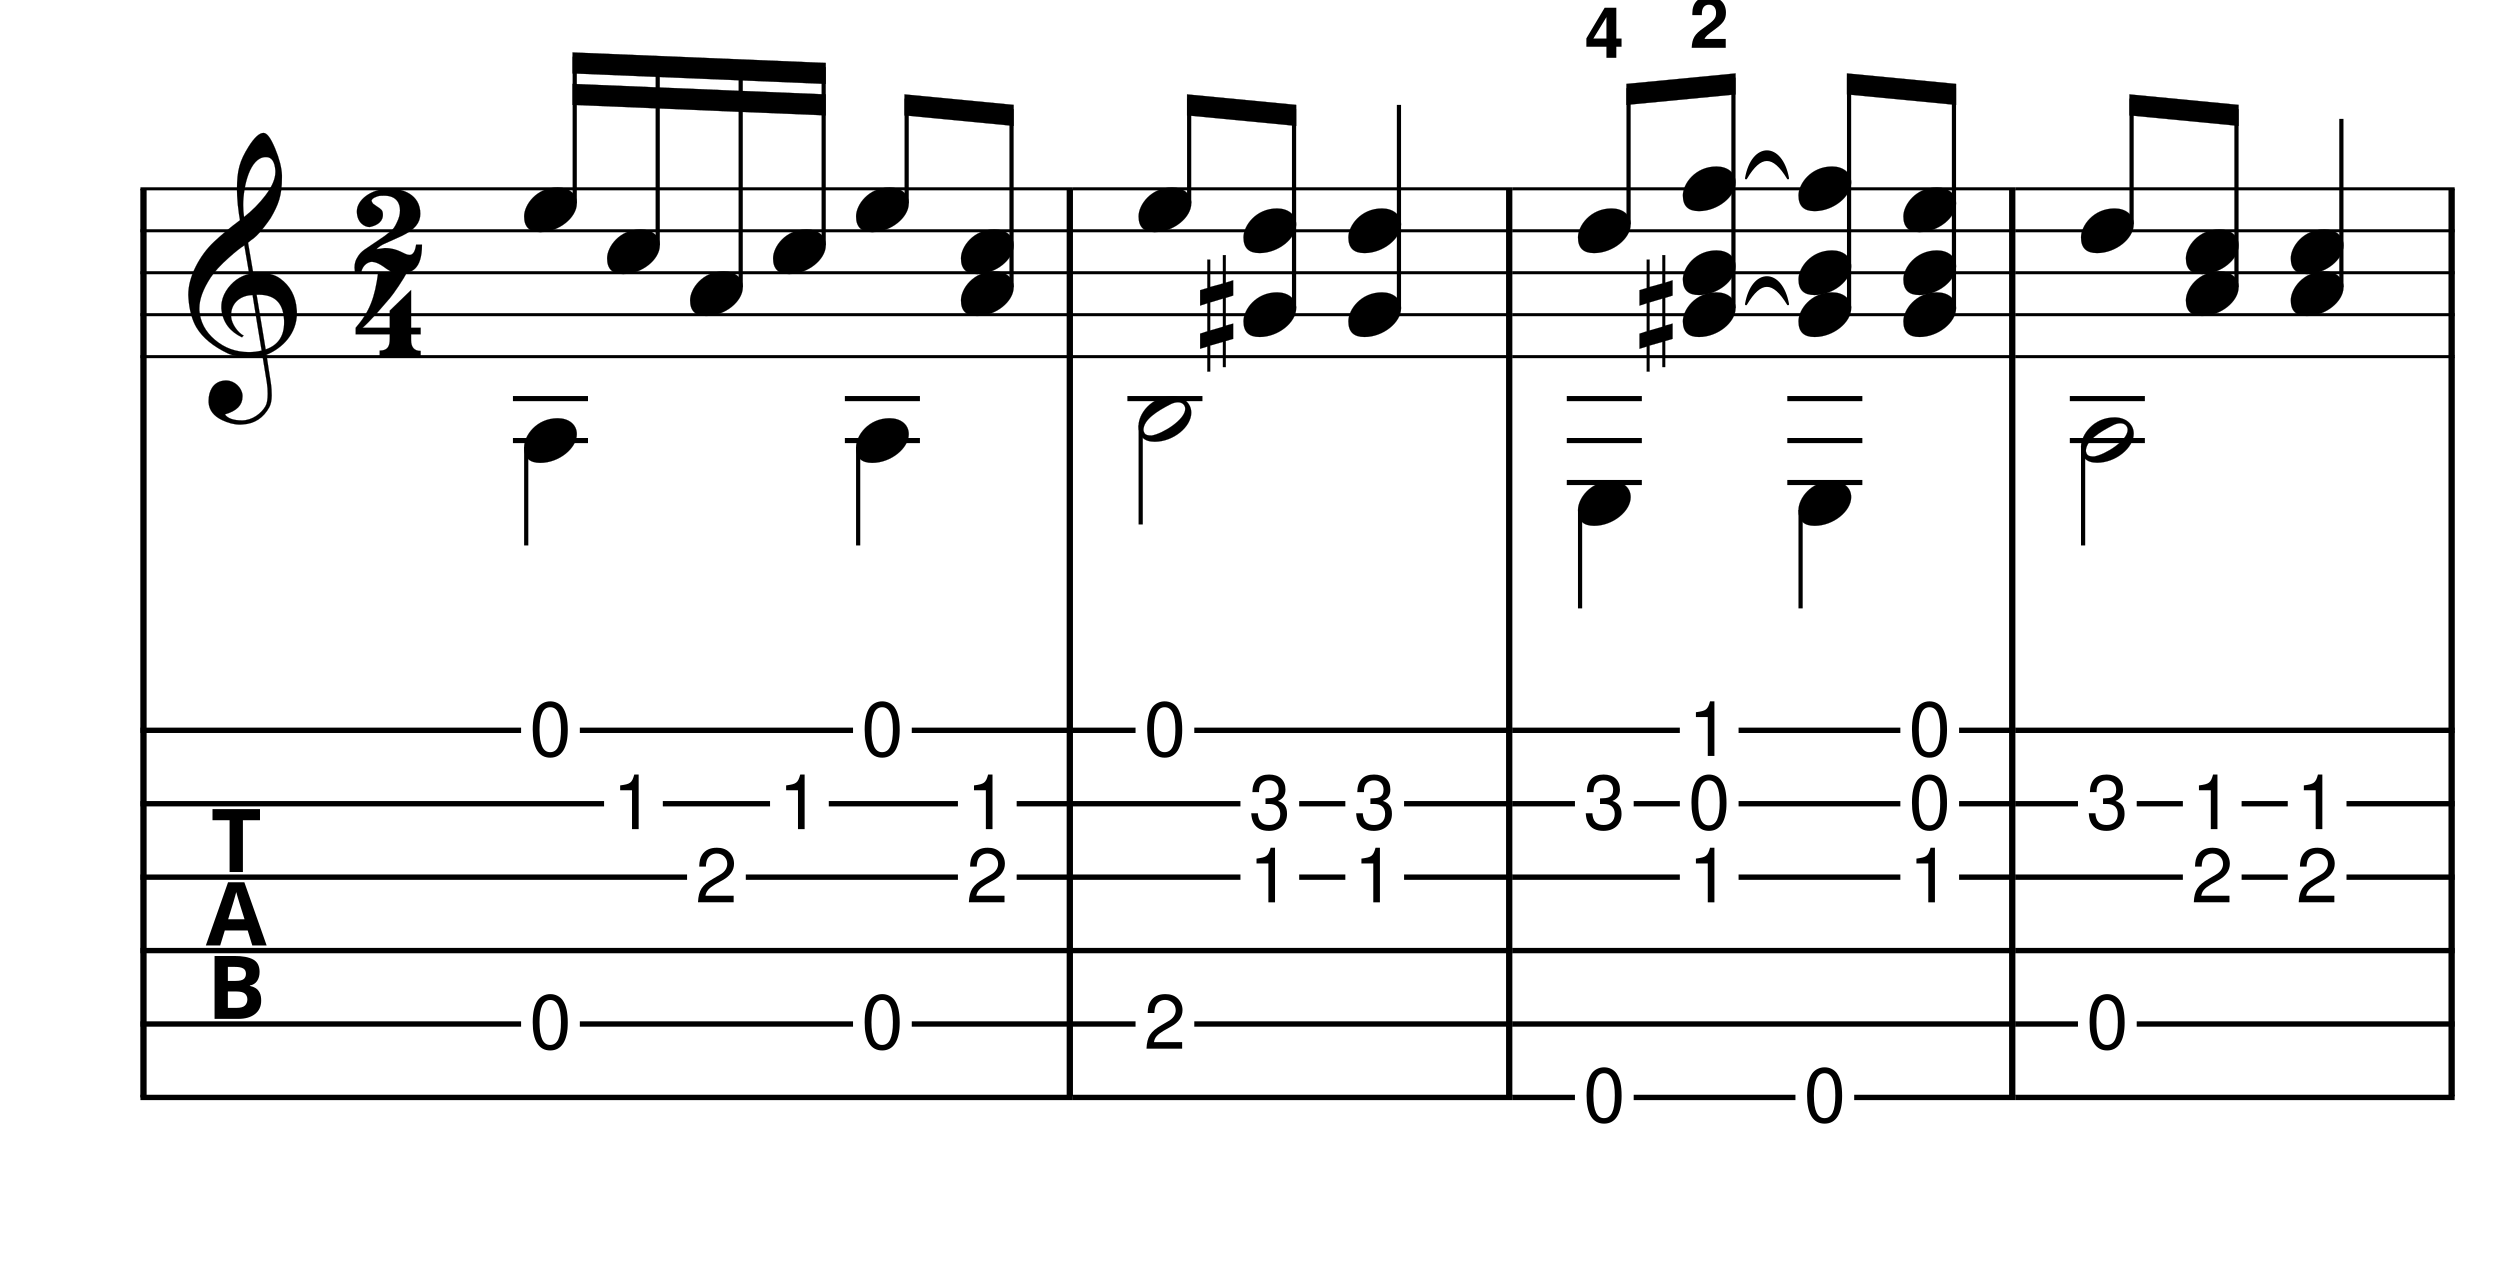
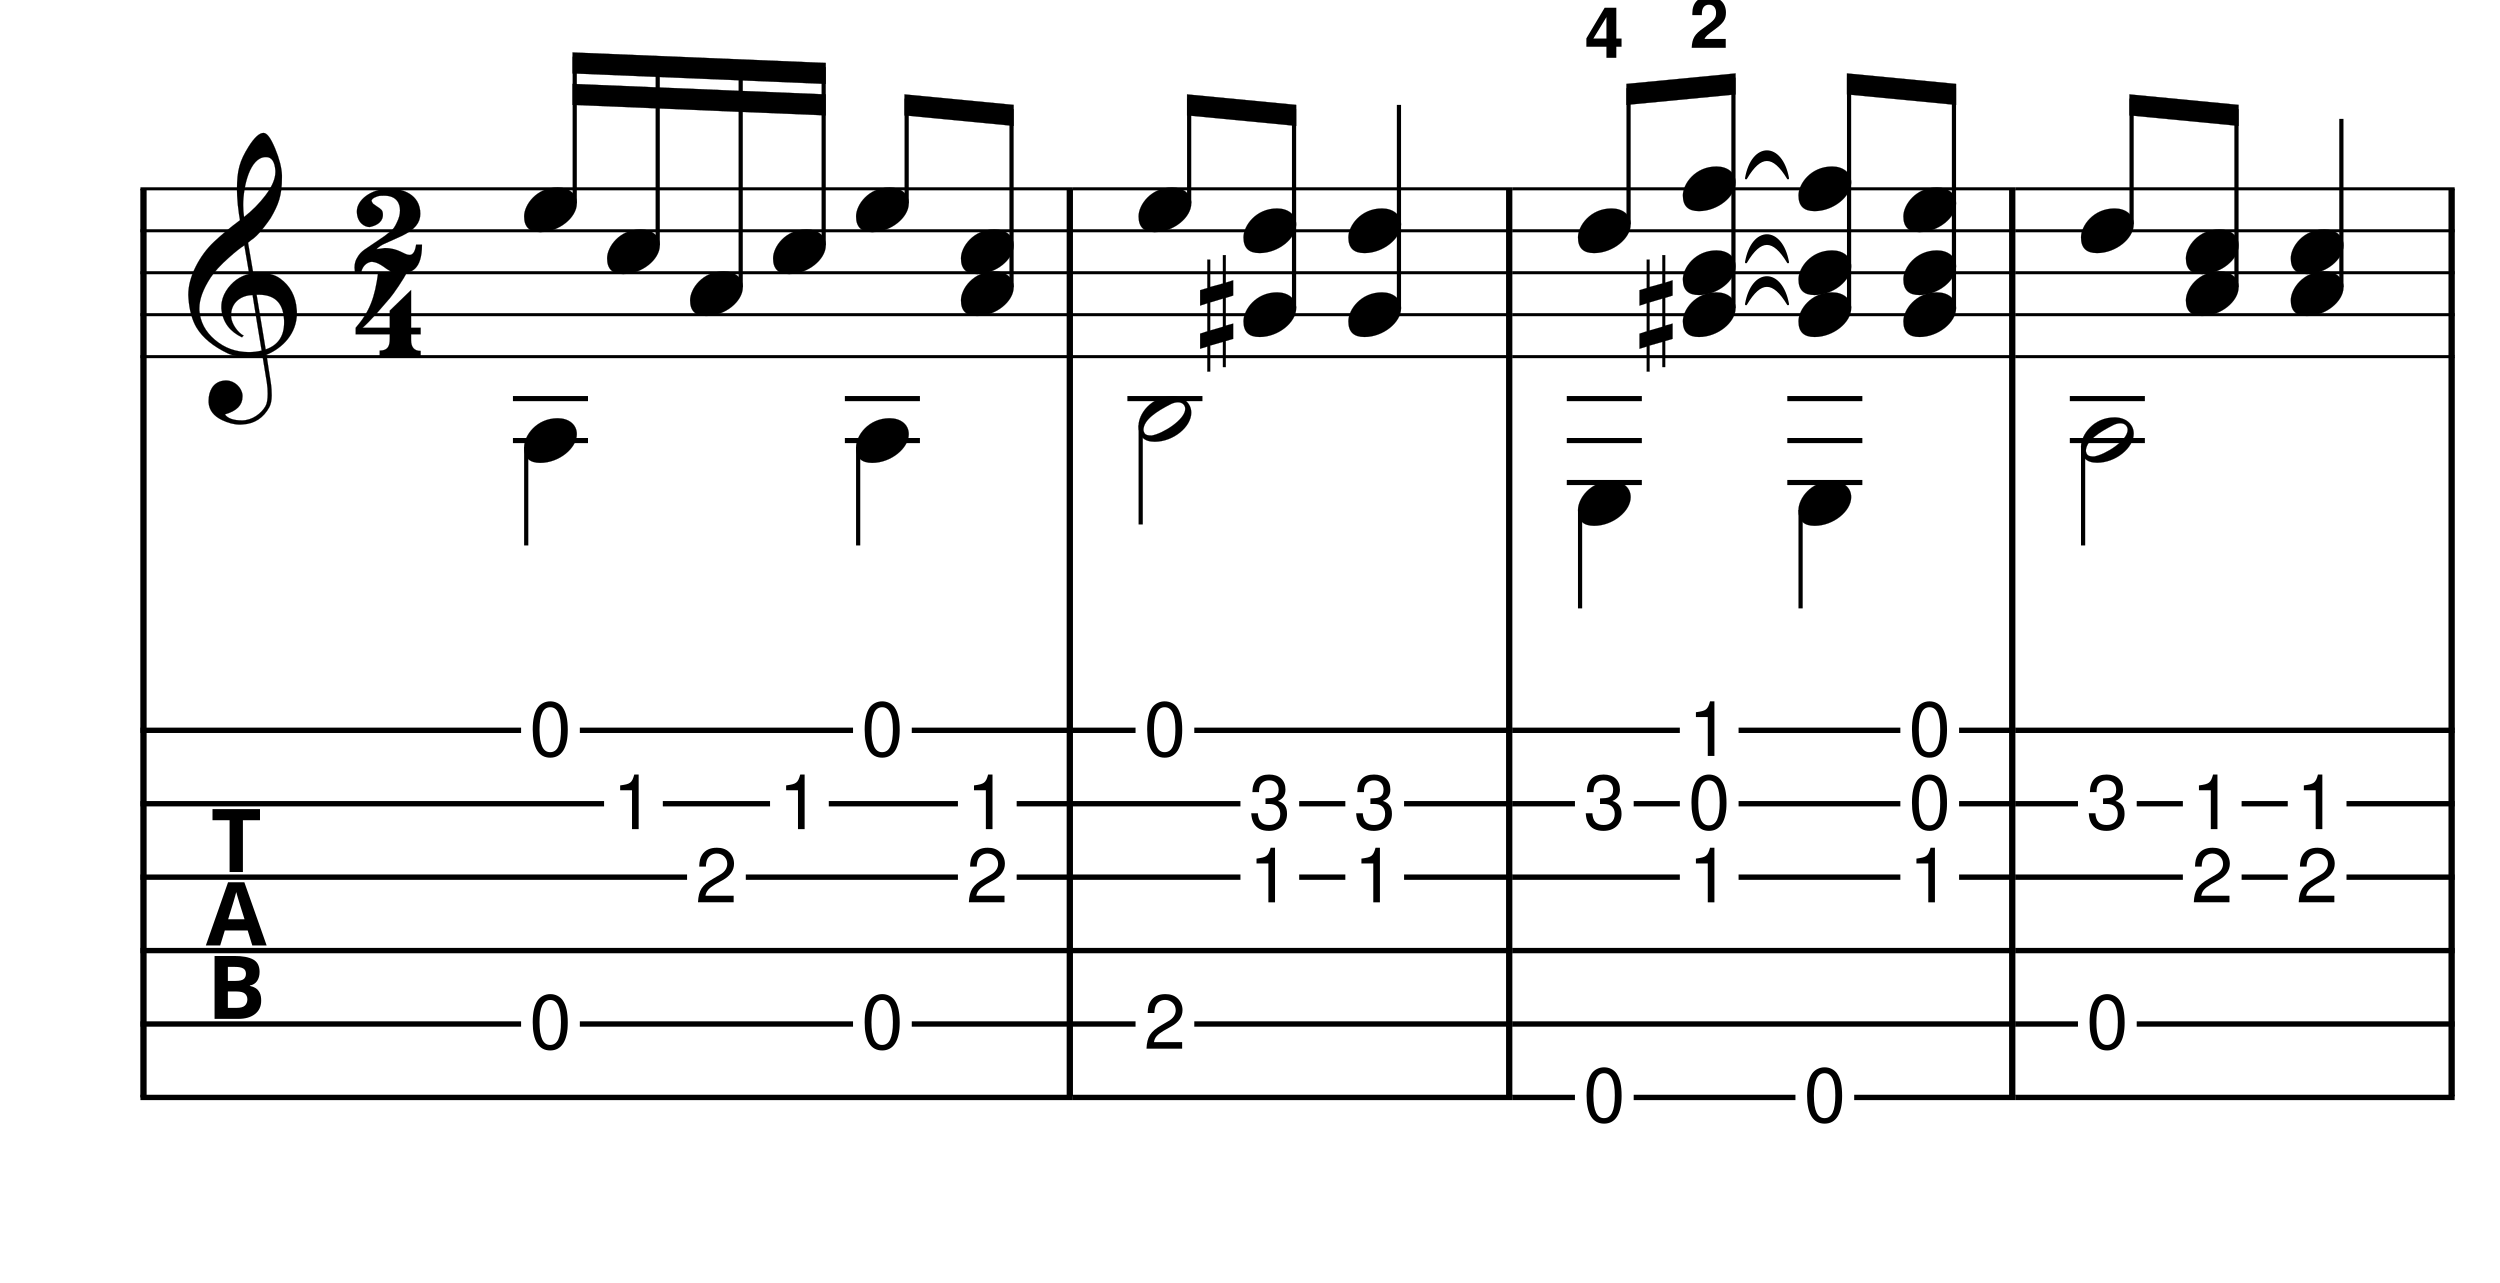
- <svg xmlns="http://www.w3.org/2000/svg" xmlns:xlink="http://www.w3.org/1999/xlink" viewBox="0 0 429 220" version="1.1" overflow="visible" id="t7g9jnj">
+ <svg xmlns="http://www.w3.org/2000/svg" xmlns:xlink="http://www.w3.org/1999/xlink" viewBox="0 0 429 220" version="1.1" overflow="visible" id="m6w3yir">
  <defs>
-     <g id="E050-t7g9jnj">
+     <g id="E050-m6w3yir">
      <path transform="scale(1,-1)" d="M441 -245c-23 -4 -48 -6 -76 -6c-59 0 -102 7 -130 20c-88 42 -150 93 -187 154c-26 44 -43 103 -48 176c0 6 -1 13 -1 19c0 54 15 111 45 170c29 57 65 106 110 148s96 85 153 127c-3 16 -8 46 -13 92c-4 43 -5 73 -5 89c0 117 16 172 69 257c34 54 64 82 89 82 c21 0 43 -30 69 -92s39 -115 41 -159v-15c0 -109 -21 -162 -67 -241c-13 -20 -63 -90 -98 -118c-13 -9 -25 -19 -37 -29l31 -181c8 1 18 2 28 2c58 0 102 -12 133 -35c59 -43 92 -104 98 -184c1 -7 1 -15 1 -22c0 -123 -87 -209 -181 -248c8 -57 17 -110 25 -162 c5 -31 6 -58 6 -80c0 -30 -5 -53 -14 -70c-35 -64 -88 -99 -158 -103c-5 0 -11 -1 -16 -1c-37 0 -72 10 -108 27c-50 24 -77 59 -80 105v11c0 29 7 55 20 76c18 28 45 42 79 44h6c49 0 93 -42 97 -87v-9c0 -51 -34 -86 -105 -106c17 -24 51 -36 102 -36c62 0 116 43 140 85 c9 16 13 41 13 74c0 20 -1 42 -5 67c-8 53 -18 106 -26 159zM461 939c-95 0 -135 -175 -135 -286c0 -24 2 -48 5 -71c50 39 92 82 127 128c40 53 60 100 60 140v8c-4 53 -22 81 -55 81h-2zM406 119l54 -326c73 25 110 78 110 161c0 7 0 15 -1 23c-7 95 -57 142 -151 142h-12 zM382 117c-72 -2 -128 -47 -128 -120v-7c2 -46 43 -99 75 -115c-3 -2 -7 -5 -10 -10c-70 33 -116 88 -123 172v11c0 68 44 126 88 159c23 17 49 29 78 36l-29 170c-21 -13 -52 -37 -92 -73c-50 -44 -86 -84 -109 -119c-45 -69 -67 -130 -67 -182v-13c5 -68 35 -127 93 -176 s125 -73 203 -73c25 0 50 3 75 9c-19 111 -36 221 -54 331z" />
    </g>
-     <g id="E082-t7g9jnj">
+     <g id="E082-m6w3yir">
      <path transform="scale(1,-1)" d="M124 -185c-18 0 -55 -14 -65 -65h-36l-3 30c0 25 6 45 18 63c11 19 22 30 39 43l121 82l37 29c15 11 27 29 38 54c12 24 18 47 18 70c0 40 -19 88 -94 88c-25 0 -32 0 -50 -8c-14 -5 -23 -12 -26 -22c3 -9 7 -15 10 -18l24 -17c12 -7 17 -11 27 -21c5 -7 7 -16 7 -27 c0 -12 0 -57 -79 -74c-30 0 -76 26 -76 94c0 66 81 135 197 135c72 0 181 -32 181 -150c0 -53 -32 -95 -113 -133l-91 -41c-26 -11 -45 -23 -57 -37l49 7c84 0 115 -41 148 -41c20 0 33 20 39 61h35c0 -152 -68 -168 -114 -168c-17 0 -65 0 -79 7h10l-28 17 c-49 37 -69 40 -87 42z" />
    </g>
-     <g id="E084-t7g9jnj">
+     <g id="E084-m6w3yir">
      <path transform="scale(1,-1)" d="M20 -78c84 97 114 180 134 329h170c-13 -32 -82 -132 -99 -151l-84 -97c-33 -36 -59 -63 -80 -81h162v102l127 123v-225h57v-39h-57v-34c0 -43 19 -65 57 -65v-34h-244v36c48 0 60 26 60 70v27h-203v39z" />
    </g>
-     <g id="E0A4-t7g9jnj">
+     <g id="E0A4-m6w3yir">
      <path transform="scale(1,-1)" d="M0 -39c0 68 73 172 200 172c66 0 114 -37 114 -95c0 -84 -106 -171 -218 -171c-64 0 -96 30 -96 94z" />
    </g>
-     <g id="E06D-t7g9jnj">
+     <g id="E06D-m6w3yir">
      <path transform="scale(1,-1)" d="M18 697v53h369v-53h-154v-418h-60v418h-155zM111 -94l-50 -141h-64l168 470h78l165 -470h-67l-49 141h-181zM276 -43l-73 214l-77 -214h150zM27 -750v471h191c89 0 139 -51 139 -120c0 -47 -22 -82 -65 -102c60 -23 86 -58 86 -114c0 -78 -54 -135 -139 -135h-212z M203 -332h-116v-150h116c67 0 94 27 94 75s-27 75 -94 75zM234 -535h-147v-162h147c56 0 84 36 84 81c0 46 -28 81 -84 81z" />
    </g>
-     <g id="E242-t7g9jnj">
+     <g id="E242-m6w3yir">
      <path transform="scale(1,-1)" d="M206 -748c32 48 49 100 49 149c0 89 -55 168 -168 203c-18 5 -47 9 -87 16v190v190h22c8 0 33 -61 71 -95c4 -3 -2 3 61 -56c62 -58 122 -137 122 -241c0 -32 -7 -65 -17 -96c11 -29 17 -60 17 -94c0 -71 -32 -148 -67 -190c-6 -5 -10 -7 -13 -7s-5 2 -5 5l4 10 c1 3 6 8 11 16zM248 -463c4 18 7 38 7 57c0 105 -80 173 -168 200c-11 3 -27 6 -47 9c9 -17 23 -61 53 -88c4 -3 -2 3 61 -56c36 -33 71 -74 94 -122z" />
    </g>
-     <g id="E240-t7g9jnj">
+     <g id="E240-m6w3yir">
      <path transform="scale(1,-1)" d="M179 -646c15 29 29 55 46 102c18 49 30 108 30 138c0 105 -80 173 -168 200c-18 5 -47 9 -87 16v190h22c8 0 33 -61 71 -95c4 -3 -2 3 61 -56c62 -58 122 -137 122 -241c0 -38 -13 -106 -35 -163c-20 -51 -43 -99 -66 -132c-6 -5 -10 -7 -13 -7s-5 2 -5 5l4 10 c1 3 14 25 18 33z" />
    </g>
-     <g id="E262-t7g9jnj">
+     <g id="E262-m6w3yir">
      <path transform="scale(1,-1)" d="M136 186v169h17v-164l44 14v-91l-44 -14v-165l44 12v-91l-44 -13v-155h-17v150l-76 -22v-155h-17v149l-43 -13v90l43 14v167l-43 -14v92l43 13v169h17v-163zM60 73v-167l76 22v168z" />
    </g>
-     <g id="E0A3-t7g9jnj">
+     <g id="E0A3-m6w3yir">
      <path transform="scale(1,-1)" d="M278 64c0 22 -17 39 -43 39c-12 0 -26 -3 -41 -10c-85 -43 -165 -94 -165 -156c5 -25 15 -32 49 -32c67 11 200 95 200 159zM0 -36c0 68 73 174 200 174c66 0 114 -39 114 -97c0 -84 -106 -173 -218 -173c-64 0 -96 32 -96 96z" />
    </g>
  </defs>
-   <style type="text/css">#t7g9jnj g.ending, #t7g9jnj g.fing, #t7g9jnj g.reh, #t7g9jnj g.tempo {font-weight:bold;}#t7g9jnj g.dir, #t7g9jnj g.dynam, #t7g9jnj g.mNum {font-style:italic;}#t7g9jnj g.label {font-weight:normal;}#t7g9jnj ellipse, #t7g9jnj path, #t7g9jnj polygon, #t7g9jnj polyline, #t7g9jnj rect {stroke:currentColor}#t7g9jnj g.cursor {fill:dodgerblue; color:dodgerblue;}#t7g9jnj g.cursor.chord {fill:limegreen; color:limegreen;}</style>
+   <style type="text/css">#m6w3yir g.ending, #m6w3yir g.fing, #m6w3yir g.reh, #m6w3yir g.tempo {font-weight:bold;}#m6w3yir g.dir, #m6w3yir g.dynam, #m6w3yir g.mNum {font-style:italic;}#m6w3yir g.label {font-weight:normal;}#m6w3yir ellipse, #m6w3yir path, #m6w3yir polygon, #m6w3yir polyline, #m6w3yir rect {stroke:currentColor}#m6w3yir g.cursor {fill:dodgerblue; color:dodgerblue;}#m6w3yir g.cursor.chord {fill:limegreen; color:limegreen;}</style>
  <svg class="definition-scale" color="black" font-family="Helvetica, Arial, DejaVu Sans, sans-serif" viewBox="0 0 10720 5500">
    <g class="page-margin" transform="translate(600, 0)">
      <g data-class="score" class="score pageMilestone">
            </g>
      <g data-class="system" class="system">
        <path d="M13 810 L13 4708" stroke-width="27" />
        <g data-class="measure" class="measure">
          <g data-class="staff" class="staff">
            <path d="M0 810 L4000 810" stroke-width="13" />
            <path d="M0 990 L4000 990" stroke-width="13" />
            <path d="M0 1170 L4000 1170" stroke-width="13" />
            <path d="M0 1350 L4000 1350" stroke-width="13" />
            <path d="M0 1530 L4000 1530" stroke-width="13" />
            <g data-class="clef" class="clef">
-               <use xlink:href="#E050-t7g9jnj" transform="translate(206, 1350) scale(0.72, 0.72)" />
+               <use xlink:href="#E050-m6w3yir" transform="translate(206, 1350) scale(0.72, 0.72)" />
            </g>
            <g data-class="keySig" class="keySig" />
            <g data-class="meterSig" class="meterSig">
-               <use xlink:href="#E082-t7g9jnj" transform="translate(904, 990) scale(0.72, 0.72)" />
-               <use xlink:href="#E084-t7g9jnj" transform="translate(909, 1350) scale(0.72, 0.72)" />
+               <use xlink:href="#E082-m6w3yir" transform="translate(904, 990) scale(0.72, 0.72)" />
+               <use xlink:href="#E084-m6w3yir" transform="translate(909, 1350) scale(0.72, 0.72)" />
            </g>
            <g data-class="ledgerLines" class="ledgerLines below">
              <g data-class="lineDash" class="lineDash" data-related="#tab-note-7">
                <path d="M1598 1710 L1920 1710" stroke-width="22" />
              </g>
              <g data-class="lineDash" class="lineDash" data-related="#tab-note-8">
                <path d="M3022 1710 L3344 1710" stroke-width="22" />
              </g>
              <g data-class="lineDash" class="lineDash" data-related="#tab-note-7">
                <path d="M1598 1890 L1920 1890" stroke-width="22" />
              </g>
              <g data-class="lineDash" class="lineDash" data-related="#tab-note-8">
                <path d="M3022 1890 L3344 1890" stroke-width="22" />
              </g>
            </g>
            <g data-class="layer" class="layer">
              <g data-class="beam" class="beam">
                <polygon points="1854,225 2940,270 2940,360 1854,315" />
                <polygon points="1854,360 2219,375 2219,465 1854,450" />
                <polygon points="2219,375 2575,390 2575,480 2219,465" />
                <polygon points="2575,390 2940,405 2940,495 2575,480" />
                <g data-class="note" class="note">
                  <g data-class="notehead" class="notehead">
-                     <use xlink:href="#E0A4-t7g9jnj" transform="translate(1646, 900) scale(0.72, 0.72)" />
+                     <use xlink:href="#E0A4-m6w3yir" transform="translate(1646, 900) scale(0.72, 0.72)" />
                  </g>
                  <g data-class="stem" class="stem">
                    <path d="M1863 872 L1863 243" stroke-width="18" />
                  </g>
                </g>
                <g data-class="note" class="note">
                  <g data-class="notehead" class="notehead">
-                     <use xlink:href="#E0A4-t7g9jnj" transform="translate(2002, 1080) scale(0.72, 0.72)" />
+                     <use xlink:href="#E0A4-m6w3yir" transform="translate(2002, 1080) scale(0.72, 0.72)" />
                  </g>
                  <g data-class="stem" class="stem">
                    <path d="M2219 1052 L2219 258" stroke-width="18" />
                  </g>
                </g>
                <g data-class="note" class="note">
                  <g data-class="notehead" class="notehead">
-                     <use xlink:href="#E0A4-t7g9jnj" transform="translate(2358, 1260) scale(0.72, 0.72)" />
+                     <use xlink:href="#E0A4-m6w3yir" transform="translate(2358, 1260) scale(0.72, 0.72)" />
                  </g>
                  <g data-class="stem" class="stem">
                    <path d="M2575 1232 L2575 273" stroke-width="18" />
                  </g>
                </g>
                <g data-class="note" class="note">
                  <g data-class="notehead" class="notehead">
-                     <use xlink:href="#E0A4-t7g9jnj" transform="translate(2714, 1080) scale(0.72, 0.72)" />
+                     <use xlink:href="#E0A4-m6w3yir" transform="translate(2714, 1080) scale(0.72, 0.72)" />
                  </g>
                  <g data-class="stem" class="stem">
                    <path d="M2931 1052 L2931 288" stroke-width="18" />
                  </g>
                </g>
              </g>
              <g data-class="beam" class="beam">
                <polygon points="3278,405 3746,450 3746,540 3278,495" />
                <g data-class="note" class="note">
                  <g data-class="notehead" class="notehead">
-                     <use xlink:href="#E0A4-t7g9jnj" transform="translate(3070, 900) scale(0.72, 0.72)" />
+                     <use xlink:href="#E0A4-m6w3yir" transform="translate(3070, 900) scale(0.72, 0.72)" />
                  </g>
                  <g data-class="stem" class="stem">
                    <path d="M3287 872 L3287 423" stroke-width="18" />
                  </g>
                </g>
                <g data-class="chord" class="chord">
                  <g data-class="stem" class="stem">
                    <path d="M3737 1232 L3737 468" stroke-width="18" />
                  </g>
                  <g data-class="note" class="note">
                    <g data-class="notehead" class="notehead">
-                       <use xlink:href="#E0A4-t7g9jnj" transform="translate(3520, 1260) scale(0.72, 0.72)" />
-                     </g>
-                   </g>
-                   <g data-class="note" class="note">
-                     <g data-class="notehead" class="notehead">
-                       <use xlink:href="#E0A4-t7g9jnj" transform="translate(3520, 1080) scale(0.72, 0.72)" />
+                       <use xlink:href="#E0A4-m6w3yir" transform="translate(3520, 1260) scale(0.72, 0.72)" />
+                     </g>
+                   </g>
+                   <g data-class="note" class="note">
+                     <g data-class="notehead" class="notehead">
+                       <use xlink:href="#E0A4-m6w3yir" transform="translate(3520, 1080) scale(0.72, 0.72)" />
                    </g>
                  </g>
                </g>
              </g>
            </g>
            <g data-class="layer" class="layer">
              <g data-class="note" class="note">
                <g data-class="notehead" class="notehead">
-                   <use xlink:href="#E0A4-t7g9jnj" transform="translate(1646, 1890) scale(0.72, 0.72)" />
+                   <use xlink:href="#E0A4-m6w3yir" transform="translate(1646, 1890) scale(0.72, 0.72)" />
                </g>
                <g data-class="stem" class="stem">
                  <path d="M1655 1918 L1655 2340" stroke-width="18" />
                </g>
              </g>
              <g data-class="note" class="note">
                <g data-class="notehead" class="notehead">
-                   <use xlink:href="#E0A4-t7g9jnj" transform="translate(3070, 1890) scale(0.72, 0.72)" />
+                   <use xlink:href="#E0A4-m6w3yir" transform="translate(3070, 1890) scale(0.72, 0.72)" />
                </g>
                <g data-class="stem" class="stem">
                  <path d="M3079 1918 L3079 2340" stroke-width="18" />
                </g>
              </g>
            </g>
          </g>
          <g data-class="staff" class="staff">
            <path d="M0 3133 L1633 3133" stroke-width="23" />
            <path d="M1885 3133 L3057 3133" stroke-width="23" />
            <path d="M3309 3133 L4000 3133" stroke-width="23" />
            <path d="M0 3448 L1989 3448" stroke-width="23" />
            <path d="M2241 3448 L2701 3448" stroke-width="23" />
            <path d="M2953 3448 L3507 3448" stroke-width="23" />
            <path d="M3759 3448 L4000 3448" stroke-width="23" />
            <path d="M0 3763 L2345 3763" stroke-width="23" />
            <path d="M2597 3763 L3507 3763" stroke-width="23" />
            <path d="M3759 3763 L4000 3763" stroke-width="23" />
            <path d="M0 4078 L4000 4078" stroke-width="23" />
            <path d="M0 4393 L1633 4393" stroke-width="23" />
            <path d="M1885 4393 L3057 4393" stroke-width="23" />
            <path d="M3309 4393 L4000 4393" stroke-width="23" />
            <path d="M0 4708 L4000 4708" stroke-width="23" />
            <g data-class="clef" class="clef">
              <text x="411" y="3741" text-anchor="middle" font-family="sans-serif" font-weight="bold" font-size="378px" fill="#000000" stroke="none">T</text>
              <text x="411" y="4056" text-anchor="middle" font-family="sans-serif" font-weight="bold" font-size="378px" fill="#000000" stroke="none">A</text>
              <text x="411" y="4371" text-anchor="middle" font-family="sans-serif" font-weight="bold" font-size="378px" fill="#000000" stroke="none">B</text>
            </g>
            <g data-class="layer" class="layer">
              <g data-class="tabGrp" class="tabGrp">
                <g data-class="tabDurSym" class="tabDurSym">
                  <g data-class="stem" class="stem">
                    <path d="M1759 2976 L1759 2348" stroke-width="31" />
                    <g data-class="flag" class="flag">
-                       <use xlink:href="#E242-t7g9jnj" transform="translate(1744, 2348) scale(0.72, 0.72)" />
+                       <use xlink:href="#E242-m6w3yir" transform="translate(1744, 2348) scale(0.72, 0.72)" />
                    </g>
                  </g>
                </g>
                <g data-class="note" class="note">
                  <text x="1759" y="3243" text-anchor="middle" font-size="0px">
                    <tspan font-size="324px">0</tspan>
                  </text>
                </g>
              </g>
              <g data-class="tabGrp" class="tabGrp">
                <g data-class="tabDurSym" class="tabDurSym">
                  <g data-class="stem" class="stem">
                    <path d="M2115 2976 L2115 2348" stroke-width="31" />
                    <g data-class="flag" class="flag">
-                       <use xlink:href="#E242-t7g9jnj" transform="translate(2100, 2348) scale(0.72, 0.72)" />
+                       <use xlink:href="#E242-m6w3yir" transform="translate(2100, 2348) scale(0.72, 0.72)" />
                    </g>
                  </g>
                </g>
                <g data-class="note" class="note">
                  <text x="2115" y="3557" text-anchor="middle" font-size="0px">
                    <tspan font-size="324px">1</tspan>
                  </text>
                </g>
              </g>
              <g data-class="tabGrp" class="tabGrp">
                <g data-class="tabDurSym" class="tabDurSym">
                  <g data-class="stem" class="stem">
                    <path d="M2471 2976 L2471 2348" stroke-width="31" />
                    <g data-class="flag" class="flag">
-                       <use xlink:href="#E242-t7g9jnj" transform="translate(2456, 2348) scale(0.72, 0.72)" />
+                       <use xlink:href="#E242-m6w3yir" transform="translate(2456, 2348) scale(0.72, 0.72)" />
                    </g>
                  </g>
                </g>
                <g data-class="note" class="note">
                  <text x="2471" y="3871" text-anchor="middle" font-size="0px">
                    <tspan font-size="324px">2</tspan>
                  </text>
                </g>
              </g>
              <g data-class="tabGrp" class="tabGrp">
                <g data-class="tabDurSym" class="tabDurSym">
                  <g data-class="stem" class="stem">
                    <path d="M2827 2976 L2827 2348" stroke-width="31" />
                    <g data-class="flag" class="flag">
-                       <use xlink:href="#E242-t7g9jnj" transform="translate(2812, 2348) scale(0.72, 0.72)" />
+                       <use xlink:href="#E242-m6w3yir" transform="translate(2812, 2348) scale(0.72, 0.72)" />
                    </g>
                  </g>
                </g>
                <g data-class="note" class="note">
                  <text x="2827" y="3557" text-anchor="middle" font-size="0px">
                    <tspan font-size="324px">1</tspan>
                  </text>
                </g>
              </g>
              <g data-class="tabGrp" class="tabGrp">
                <g data-class="tabDurSym" class="tabDurSym">
                  <g data-class="stem" class="stem">
                    <path d="M3183 2976 L3183 2348" stroke-width="31" />
                    <g data-class="flag" class="flag">
-                       <use xlink:href="#E240-t7g9jnj" transform="translate(3168, 2348) scale(0.72, 0.72)" />
+                       <use xlink:href="#E240-m6w3yir" transform="translate(3168, 2348) scale(0.72, 0.72)" />
                    </g>
                  </g>
                </g>
                <g data-class="note" class="note">
                  <text x="3183" y="3243" text-anchor="middle" font-size="0px">
                    <tspan font-size="324px">0</tspan>
                  </text>
                </g>
              </g>
              <g data-class="tabGrp" class="tabGrp">
                <g data-class="tabDurSym" class="tabDurSym">
                  <g data-class="stem" class="stem">
                    <path d="M3633 2976 L3633 2348" stroke-width="31" />
                    <g data-class="flag" class="flag">
-                       <use xlink:href="#E240-t7g9jnj" transform="translate(3618, 2348) scale(0.72, 0.72)" />
+                       <use xlink:href="#E240-m6w3yir" transform="translate(3618, 2348) scale(0.72, 0.72)" />
                    </g>
                  </g>
                </g>
                <g data-class="note" class="note">
                  <text x="3633" y="3557" text-anchor="middle" font-size="0px">
                    <tspan font-size="324px">1</tspan>
                  </text>
                </g>
                <g data-class="note" class="note">
                  <text x="3633" y="3871" text-anchor="middle" font-size="0px">
                    <tspan font-size="324px">2</tspan>
                  </text>
                </g>
              </g>
            </g>
            <g data-class="layer" class="layer">
              <g data-class="tabGrp" class="tabGrp">
                <g data-class="tabDurSym" class="tabDurSym">
                  <g data-class="stem" class="stem">
                    <path d="M1759 4865 L1759 5493" stroke-width="31" />
                  </g>
                </g>
                <g data-class="note" class="note">
                  <text x="1759" y="4499" text-anchor="middle" font-size="0px">
                    <tspan font-size="324px">0</tspan>
                  </text>
                </g>
              </g>
              <g data-class="tabGrp" class="tabGrp">
                <g data-class="tabDurSym" class="tabDurSym">
                  <g data-class="stem" class="stem">
                    <path d="M3183 4865 L3183 5493" stroke-width="31" />
                  </g>
                </g>
                <g data-class="note" class="note">
                  <text x="3183" y="4499" text-anchor="middle" font-size="0px">
                    <tspan font-size="324px">0</tspan>
                  </text>
                </g>
              </g>
            </g>
          </g>
          <g data-class="barLine" class="barLine">
            <path d="M3987 810 L3987 1530" stroke-width="27" />
            <path d="M3987 3133 L3987 4703" stroke-width="27" />
            <path d="M3987 1530 L3987 3133" stroke-width="27" />
          </g>
        </g>
        <g data-class="measure" class="measure">
          <g data-class="staff" class="staff">
            <path d="M4000 810 L5885 810" stroke-width="13" />
            <path d="M4000 990 L5885 990" stroke-width="13" />
            <path d="M4000 1170 L5885 1170" stroke-width="13" />
            <path d="M4000 1350 L5885 1350" stroke-width="13" />
            <path d="M4000 1530 L5885 1530" stroke-width="13" />
            <g data-class="ledgerLines" class="ledgerLines below">
              <g data-class="lineDash" class="lineDash" data-related="#tab-note-14">
                <path d="M4234 1710 L4556 1710" stroke-width="22" />
              </g>
            </g>
            <g data-class="layer" class="layer">
              <g data-class="beam" class="beam">
                <polygon points="4490,405 4958,450 4958,540 4490,495" />
                <g data-class="note" class="note">
                  <g data-class="notehead" class="notehead">
-                     <use xlink:href="#E0A4-t7g9jnj" transform="translate(4282, 900) scale(0.72, 0.72)" />
+                     <use xlink:href="#E0A4-m6w3yir" transform="translate(4282, 900) scale(0.72, 0.72)" />
                  </g>
                  <g data-class="stem" class="stem">
                    <path d="M4499 872 L4499 423" stroke-width="18" />
                  </g>
                </g>
                <g data-class="chord" class="chord">
                  <g data-class="stem" class="stem">
                    <path d="M4949 1322 L4949 468" stroke-width="18" />
                  </g>
                  <g data-class="note" class="note">
                    <g data-class="notehead" class="notehead">
-                       <use xlink:href="#E0A4-t7g9jnj" transform="translate(4732, 1350) scale(0.72, 0.72)" />
+                       <use xlink:href="#E0A4-m6w3yir" transform="translate(4732, 1350) scale(0.72, 0.72)" />
                    </g>
                    <g data-class="accid" class="accid">
-                       <use xlink:href="#E262-t7g9jnj" transform="translate(4546, 1350) scale(0.72, 0.72)" />
-                     </g>
-                   </g>
-                   <g data-class="note" class="note">
-                     <g data-class="notehead" class="notehead">
-                       <use xlink:href="#E0A4-t7g9jnj" transform="translate(4732, 990) scale(0.72, 0.72)" />
+                       <use xlink:href="#E262-m6w3yir" transform="translate(4546, 1350) scale(0.72, 0.72)" />
+                     </g>
+                   </g>
+                   <g data-class="note" class="note">
+                     <g data-class="notehead" class="notehead">
+                       <use xlink:href="#E0A4-m6w3yir" transform="translate(4732, 990) scale(0.72, 0.72)" />
                    </g>
                  </g>
                </g>
              </g>
              <g data-class="chord" class="chord">
                <g data-class="stem" class="stem">
                  <path d="M5399 1322 L5399 450" stroke-width="18" />
                </g>
                <g data-class="note" class="note">
                  <g data-class="notehead" class="notehead">
-                     <use xlink:href="#E0A4-t7g9jnj" transform="translate(5182, 1350) scale(0.72, 0.72)" />
+                     <use xlink:href="#E0A4-m6w3yir" transform="translate(5182, 1350) scale(0.72, 0.72)" />
                  </g>
                  <g data-class="accid" class="accid" />
                </g>
                <g data-class="note" class="note">
                  <g data-class="notehead" class="notehead">
-                     <use xlink:href="#E0A4-t7g9jnj" transform="translate(5182, 990) scale(0.72, 0.72)" />
+                     <use xlink:href="#E0A4-m6w3yir" transform="translate(5182, 990) scale(0.72, 0.72)" />
                  </g>
                </g>
              </g>
            </g>
            <g data-class="layer" class="layer">
              <g data-class="note" class="note">
                <g data-class="notehead" class="notehead">
-                   <use xlink:href="#E0A3-t7g9jnj" transform="translate(4282, 1800) scale(0.72, 0.72)" />
+                   <use xlink:href="#E0A3-m6w3yir" transform="translate(4282, 1800) scale(0.72, 0.72)" />
                </g>
                <g data-class="stem" class="stem">
                  <path d="M4291 1825 L4291 2250" stroke-width="18" />
                </g>
              </g>
            </g>
          </g>
          <g data-class="staff" class="staff">
            <path d="M4000 3133 L4269 3133" stroke-width="23" />
            <path d="M4521 3133 L5885 3133" stroke-width="23" />
            <path d="M4000 3448 L4719 3448" stroke-width="23" />
            <path d="M4971 3448 L5169 3448" stroke-width="23" />
            <path d="M5421 3448 L5885 3448" stroke-width="23" />
            <path d="M4000 3763 L4719 3763" stroke-width="23" />
            <path d="M4971 3763 L5169 3763" stroke-width="23" />
            <path d="M5421 3763 L5885 3763" stroke-width="23" />
            <path d="M4000 4078 L5885 4078" stroke-width="23" />
            <path d="M4000 4393 L4269 4393" stroke-width="23" />
            <path d="M4521 4393 L5885 4393" stroke-width="23" />
            <path d="M4000 4708 L5885 4708" stroke-width="23" />
            <g data-class="layer" class="layer">
              <g data-class="tabGrp" class="tabGrp">
                <g data-class="tabDurSym" class="tabDurSym">
                  <g data-class="stem" class="stem">
                    <path d="M4395 2976 L4395 2348" stroke-width="31" />
                    <g data-class="flag" class="flag">
-                       <use xlink:href="#E240-t7g9jnj" transform="translate(4380, 2348) scale(0.72, 0.72)" />
+                       <use xlink:href="#E240-m6w3yir" transform="translate(4380, 2348) scale(0.72, 0.72)" />
                    </g>
                  </g>
                </g>
                <g data-class="note" class="note">
                  <text x="4395" y="3243" text-anchor="middle" font-size="0px">
                    <tspan font-size="324px">0</tspan>
                  </text>
                </g>
              </g>
              <g data-class="tabGrp" class="tabGrp">
                <g data-class="tabDurSym" class="tabDurSym">
                  <g data-class="stem" class="stem">
                    <path d="M4845 2976 L4845 2348" stroke-width="31" />
                    <g data-class="flag" class="flag">
-                       <use xlink:href="#E240-t7g9jnj" transform="translate(4830, 2348) scale(0.72, 0.72)" />
+                       <use xlink:href="#E240-m6w3yir" transform="translate(4830, 2348) scale(0.72, 0.72)" />
                    </g>
                  </g>
                </g>
                <g data-class="note" class="note">
                  <text x="4845" y="3557" text-anchor="middle" font-size="0px">
                    <tspan font-size="324px">3</tspan>
                  </text>
                </g>
                <g data-class="note" class="note">
                  <text x="4845" y="3871" text-anchor="middle" font-size="0px">
                    <tspan font-size="324px">1</tspan>
                  </text>
                  <g data-class="accid" class="accid" />
                </g>
              </g>
              <g data-class="tabGrp" class="tabGrp">
                <g data-class="tabDurSym" class="tabDurSym">
                  <g data-class="stem" class="stem">
                    <path d="M5295 2976 L5295 2348" stroke-width="31" />
                  </g>
                </g>
                <g data-class="note" class="note">
                  <text x="5295" y="3557" text-anchor="middle" font-size="0px">
                    <tspan font-size="324px">3</tspan>
                  </text>
                </g>
                <g data-class="note" class="note">
                  <text x="5295" y="3871" text-anchor="middle" font-size="0px">
                    <tspan font-size="324px">1</tspan>
                  </text>
                  <g data-class="accid" class="accid" />
                </g>
              </g>
            </g>
            <g data-class="layer" class="layer">
              <g data-class="tabGrp" class="tabGrp">
                <g data-class="tabDurSym" class="tabDurSym">
                  <g data-class="stem" class="stem">
                    <path d="M4395 4865 L4395 5179" stroke-width="31" />
                  </g>
                </g>
                <g data-class="note" class="note">
                  <text x="4395" y="4499" text-anchor="middle" font-size="0px">
                    <tspan font-size="324px">2</tspan>
                  </text>
                </g>
              </g>
            </g>
          </g>
          <g data-class="barLine" class="barLine">
            <path d="M5872 810 L5872 1530" stroke-width="27" />
            <path d="M5872 3133 L5872 4703" stroke-width="27" />
            <path d="M5872 1530 L5872 3133" stroke-width="27" />
          </g>
        </g>
        <g data-class="measure" class="measure">
          <g data-class="staff" class="staff">
            <path d="M5885 810 L8043 810" stroke-width="13" />
            <path d="M5885 990 L8043 990" stroke-width="13" />
            <path d="M5885 1170 L8043 1170" stroke-width="13" />
            <path d="M5885 1350 L8043 1350" stroke-width="13" />
            <path d="M5885 1530 L8043 1530" stroke-width="13" />
            <g data-class="ledgerLines" class="ledgerLines below">
              <g data-class="lineDash" class="lineDash" data-related="#tab-note-25">
                <path d="M6119 1710 L6441 1710" stroke-width="22" />
              </g>
              <g data-class="lineDash" class="lineDash" data-related="#tab-note-26">
                <path d="M7065 1710 L7387 1710" stroke-width="22" />
              </g>
              <g data-class="lineDash" class="lineDash" data-related="#tab-note-25">
                <path d="M6119 1890 L6441 1890" stroke-width="22" />
              </g>
              <g data-class="lineDash" class="lineDash" data-related="#tab-note-26">
                <path d="M7065 1890 L7387 1890" stroke-width="22" />
              </g>
              <g data-class="lineDash" class="lineDash" data-related="#tab-note-25">
                <path d="M6119 2070 L6441 2070" stroke-width="22" />
              </g>
              <g data-class="lineDash" class="lineDash" data-related="#tab-note-26">
                <path d="M7065 2070 L7387 2070" stroke-width="22" />
              </g>
            </g>
            <g data-class="layer" class="layer">
              <g data-class="beam" class="beam">
                <polygon points="6375,360 6843,315 6843,405 6375,450" />
                <g data-class="note" class="note">
                  <g data-class="notehead" class="notehead">
-                     <use xlink:href="#E0A4-t7g9jnj" transform="translate(6167, 990) scale(0.72, 0.72)" />
+                     <use xlink:href="#E0A4-m6w3yir" transform="translate(6167, 990) scale(0.72, 0.72)" />
                  </g>
                  <g data-class="stem" class="stem">
                    <path d="M6384 962 L6384 378" stroke-width="18" />
                  </g>
                </g>
                <g data-class="chord" class="chord">
                  <g data-class="stem" class="stem">
                    <path d="M6834 1322 L6834 333" stroke-width="18" />
                  </g>
                  <g data-class="note" class="note">
                    <g data-class="notehead" class="notehead">
-                       <use xlink:href="#E0A4-t7g9jnj" transform="translate(6617, 1350) scale(0.72, 0.72)" />
+                       <use xlink:href="#E0A4-m6w3yir" transform="translate(6617, 1350) scale(0.72, 0.72)" />
                    </g>
                    <g data-class="accid" class="accid">
-                       <use xlink:href="#E262-t7g9jnj" transform="translate(6431, 1350) scale(0.72, 0.72)" />
-                     </g>
-                   </g>
-                   <g data-class="note" class="note">
-                     <g data-class="notehead" class="notehead">
-                       <use xlink:href="#E0A4-t7g9jnj" transform="translate(6617, 1170) scale(0.72, 0.72)" />
-                     </g>
-                   </g>
-                   <g data-class="note" class="note">
-                     <g data-class="notehead" class="notehead">
-                       <use xlink:href="#E0A4-t7g9jnj" transform="translate(6617, 810) scale(0.72, 0.72)" />
+                       <use xlink:href="#E262-m6w3yir" transform="translate(6431, 1350) scale(0.72, 0.72)" />
+                     </g>
+                   </g>
+                   <g data-class="note" class="note">
+                     <g data-class="notehead" class="notehead">
+                       <use xlink:href="#E0A4-m6w3yir" transform="translate(6617, 1170) scale(0.72, 0.72)" />
+                     </g>
+                   </g>
+                   <g data-class="note" class="note">
+                     <g data-class="notehead" class="notehead">
+                       <use xlink:href="#E0A4-m6w3yir" transform="translate(6617, 810) scale(0.72, 0.72)" />
                    </g>
                  </g>
                </g>
              </g>
              <g data-class="beam" class="beam">
                <polygon points="7321,315 7789,360 7789,450 7321,405" />
                <g data-class="chord" class="chord">
                  <g data-class="stem" class="stem">
                    <path d="M7330 1322 L7330 333" stroke-width="18" />
                  </g>
                  <g data-class="note" class="note">
                    <g data-class="notehead" class="notehead">
-                       <use xlink:href="#E0A4-t7g9jnj" transform="translate(7113, 1350) scale(0.72, 0.72)" />
+                       <use xlink:href="#E0A4-m6w3yir" transform="translate(7113, 1350) scale(0.72, 0.72)" />
                    </g>
                    <g data-class="accid" class="accid" />
                  </g>
                  <g data-class="note" class="note">
                    <g data-class="notehead" class="notehead">
-                       <use xlink:href="#E0A4-t7g9jnj" transform="translate(7113, 1170) scale(0.72, 0.72)" />
-                     </g>
-                   </g>
-                   <g data-class="note" class="note">
-                     <g data-class="notehead" class="notehead">
-                       <use xlink:href="#E0A4-t7g9jnj" transform="translate(7113, 810) scale(0.72, 0.72)" />
+                       <use xlink:href="#E0A4-m6w3yir" transform="translate(7113, 1170) scale(0.72, 0.72)" />
+                     </g>
+                   </g>
+                   <g data-class="note" class="note">
+                     <g data-class="notehead" class="notehead">
+                       <use xlink:href="#E0A4-m6w3yir" transform="translate(7113, 810) scale(0.72, 0.72)" />
                    </g>
                  </g>
                </g>
                <g data-class="chord" class="chord">
                  <g data-class="stem" class="stem">
                    <path d="M7780 1322 L7780 378" stroke-width="18" />
                  </g>
                  <g data-class="note" class="note">
                    <g data-class="notehead" class="notehead">
-                       <use xlink:href="#E0A4-t7g9jnj" transform="translate(7563, 1350) scale(0.72, 0.72)" />
+                       <use xlink:href="#E0A4-m6w3yir" transform="translate(7563, 1350) scale(0.72, 0.72)" />
                    </g>
                    <g data-class="accid" class="accid" />
                  </g>
                  <g data-class="note" class="note">
                    <g data-class="notehead" class="notehead">
-                       <use xlink:href="#E0A4-t7g9jnj" transform="translate(7563, 1170) scale(0.72, 0.72)" />
-                     </g>
-                   </g>
-                   <g data-class="note" class="note">
-                     <g data-class="notehead" class="notehead">
-                       <use xlink:href="#E0A4-t7g9jnj" transform="translate(7563, 900) scale(0.72, 0.72)" />
+                       <use xlink:href="#E0A4-m6w3yir" transform="translate(7563, 1170) scale(0.72, 0.72)" />
+                     </g>
+                   </g>
+                   <g data-class="note" class="note">
+                     <g data-class="notehead" class="notehead">
+                       <use xlink:href="#E0A4-m6w3yir" transform="translate(7563, 900) scale(0.72, 0.72)" />
                    </g>
                  </g>
                </g>
              </g>
            </g>
            <g data-class="layer" class="layer">
              <g data-class="note" class="note">
                <g data-class="notehead" class="notehead">
-                   <use xlink:href="#E0A4-t7g9jnj" transform="translate(6167, 2160) scale(0.72, 0.72)" />
+                   <use xlink:href="#E0A4-m6w3yir" transform="translate(6167, 2160) scale(0.72, 0.72)" />
                </g>
                <g data-class="stem" class="stem">
                  <path d="M6176 2188 L6176 2610" stroke-width="18" />
                </g>
              </g>
              <g data-class="note" class="note">
                <g data-class="notehead" class="notehead">
-                   <use xlink:href="#E0A4-t7g9jnj" transform="translate(7113, 2160) scale(0.72, 0.72)" />
+                   <use xlink:href="#E0A4-m6w3yir" transform="translate(7113, 2160) scale(0.72, 0.72)" />
                </g>
                <g data-class="stem" class="stem">
                  <path d="M7122 2188 L7122 2610" stroke-width="18" />
                </g>
              </g>
            </g>
          </g>
          <g data-class="staff" class="staff">
            <path d="M5885 3133 L6604 3133" stroke-width="23" />
            <path d="M6856 3133 L7550 3133" stroke-width="23" />
            <path d="M7802 3133 L8043 3133" stroke-width="23" />
            <path d="M5885 3448 L6154 3448" stroke-width="23" />
            <path d="M6406 3448 L6604 3448" stroke-width="23" />
            <path d="M6856 3448 L7550 3448" stroke-width="23" />
            <path d="M7802 3448 L8043 3448" stroke-width="23" />
            <path d="M5885 3763 L6604 3763" stroke-width="23" />
            <path d="M6856 3763 L7550 3763" stroke-width="23" />
            <path d="M7802 3763 L8043 3763" stroke-width="23" />
            <path d="M5885 4078 L8043 4078" stroke-width="23" />
            <path d="M5885 4393 L8043 4393" stroke-width="23" />
            <path d="M5885 4708 L6154 4708" stroke-width="23" />
            <path d="M6406 4708 L7100 4708" stroke-width="23" />
            <path d="M7352 4708 L8043 4708" stroke-width="23" />
            <g data-class="layer" class="layer">
              <g data-class="tabGrp" class="tabGrp">
                <g data-class="tabDurSym" class="tabDurSym">
                  <g data-class="stem" class="stem">
                    <path d="M6280 2976 L6280 2348" stroke-width="31" />
                    <g data-class="flag" class="flag">
-                       <use xlink:href="#E240-t7g9jnj" transform="translate(6265, 2348) scale(0.72, 0.72)" />
+                       <use xlink:href="#E240-m6w3yir" transform="translate(6265, 2348) scale(0.72, 0.72)" />
                    </g>
                  </g>
                </g>
                <g data-class="note" class="note">
                  <text x="6280" y="3557" text-anchor="middle" font-size="0px">
                    <tspan font-size="324px">3</tspan>
                  </text>
                </g>
              </g>
              <g data-class="tabGrp" class="tabGrp">
                <g data-class="tabDurSym" class="tabDurSym">
                  <g data-class="stem" class="stem">
                    <path d="M6730 2976 L6730 2348" stroke-width="31" />
                    <g data-class="flag" class="flag">
-                       <use xlink:href="#E240-t7g9jnj" transform="translate(6715, 2348) scale(0.72, 0.72)" />
+                       <use xlink:href="#E240-m6w3yir" transform="translate(6715, 2348) scale(0.72, 0.72)" />
                    </g>
                  </g>
                </g>
                <g data-class="note" class="note">
                  <text x="6730" y="3243" text-anchor="middle" font-size="0px">
                    <tspan font-size="324px">1</tspan>
                  </text>
                </g>
                <g data-class="note" class="note">
                  <text x="6730" y="3557" text-anchor="middle" font-size="0px">
                    <tspan font-size="324px">0</tspan>
                  </text>
                </g>
                <g data-class="note" class="note">
                  <text x="6730" y="3871" text-anchor="middle" font-size="0px">
                    <tspan font-size="324px">1</tspan>
                  </text>
                  <g data-class="accid" class="accid" />
                </g>
              </g>
              <g data-class="space" class="space" />
              <g data-class="tabGrp" class="tabGrp">
                <g data-class="tabDurSym" class="tabDurSym">
                  <g data-class="stem" class="stem">
                    <path d="M7676 2976 L7676 2348" stroke-width="31" />
                    <g data-class="flag" class="flag">
-                       <use xlink:href="#E240-t7g9jnj" transform="translate(7661, 2348) scale(0.72, 0.72)" />
+                       <use xlink:href="#E240-m6w3yir" transform="translate(7661, 2348) scale(0.72, 0.72)" />
                    </g>
                  </g>
                </g>
                <g data-class="note" class="note">
                  <text x="7676" y="3243" text-anchor="middle" font-size="0px">
                    <tspan font-size="324px">0</tspan>
                  </text>
                </g>
                <g data-class="note" class="note">
                  <text x="7676" y="3557" text-anchor="middle" font-size="0px">
                    <tspan font-size="324px">0</tspan>
                  </text>
                </g>
                <g data-class="note" class="note">
                  <text x="7676" y="3871" text-anchor="middle" font-size="0px">
                    <tspan font-size="324px">1</tspan>
                  </text>
                  <g data-class="accid" class="accid" />
                </g>
              </g>
            </g>
            <g data-class="layer" class="layer">
              <g data-class="tabGrp" class="tabGrp">
                <g data-class="tabDurSym" class="tabDurSym">
                  <g data-class="stem" class="stem">
                    <path d="M6280 4865 L6280 5493" stroke-width="31" />
                  </g>
                </g>
                <g data-class="note" class="note">
                  <text x="6280" y="4813" text-anchor="middle" font-size="0px">
                    <tspan font-size="324px">0</tspan>
                  </text>
                </g>
              </g>
              <g data-class="tabGrp" class="tabGrp">
                <g data-class="tabDurSym" class="tabDurSym">
                  <g data-class="stem" class="stem">
                    <path d="M7226 4865 L7226 5493" stroke-width="31" />
                  </g>
                </g>
                <g data-class="note" class="note">
                  <text x="7226" y="4813" text-anchor="middle" font-size="0px">
                    <tspan font-size="324px">0</tspan>
                  </text>
                </g>
              </g>
            </g>
          </g>
          <g data-class="fing" class="fing">
            <text x="6280" y="248" text-anchor="middle" font-size="0px">
              <tspan data-class="text" class="text">
                <tspan font-size="303px">4</tspan>
              </tspan>
            </text>
          </g>
          <g data-class="tie" class="tie">
            <path d="M6888,1305 C6915,1151 7040,1151 7068,1305 C7005,1200 6950,1200 6888,1305" stroke-width="9" stroke-linecap="round" stroke-linejoin="round" />
          </g>
          <g data-class="fing" class="fing">
            <text x="6730" y="205" text-anchor="middle" font-size="0px">
              <tspan data-class="text" class="text">
                <tspan font-size="303px">2</tspan>
              </tspan>
            </text>
+           </g>
+           <g data-class="tie" class="tie">
+             <path d="M6888,1125 C6915,971 7040,971 7068,1125 C7005,1020 6950,1020 6888,1125" stroke-width="9" stroke-linecap="round" stroke-linejoin="round" />
          </g>
          <g data-class="tie" class="tie">
            <path d="M6888,765 C6915,611 7040,611 7068,765 C7005,660 6950,660 6888,765" stroke-width="9" stroke-linecap="round" stroke-linejoin="round" />
          </g>
          <g data-class="barLine" class="barLine">
            <path d="M8030 810 L8030 1530" stroke-width="27" />
            <path d="M8030 3133 L8030 4703" stroke-width="27" />
            <path d="M8030 1530 L8030 3133" stroke-width="27" />
          </g>
        </g>
        <g data-class="measure" class="measure">
          <g data-class="staff" class="staff">
            <path d="M8043 810 L9928 810" stroke-width="13" />
            <path d="M8043 990 L9928 990" stroke-width="13" />
            <path d="M8043 1170 L9928 1170" stroke-width="13" />
            <path d="M8043 1350 L9928 1350" stroke-width="13" />
            <path d="M8043 1530 L9928 1530" stroke-width="13" />
            <g data-class="ledgerLines" class="ledgerLines below">
              <g data-class="lineDash" class="lineDash" data-related="#tab-note-32">
                <path d="M8277 1710 L8599 1710" stroke-width="22" />
              </g>
              <g data-class="lineDash" class="lineDash" data-related="#tab-note-32">
                <path d="M8277 1890 L8599 1890" stroke-width="22" />
              </g>
            </g>
            <g data-class="layer" class="layer">
              <g data-class="beam" class="beam">
                <polygon points="8533,405 9001,450 9001,540 8533,495" />
                <g data-class="note" class="note">
                  <g data-class="notehead" class="notehead">
-                     <use xlink:href="#E0A4-t7g9jnj" transform="translate(8325, 990) scale(0.72, 0.72)" />
+                     <use xlink:href="#E0A4-m6w3yir" transform="translate(8325, 990) scale(0.72, 0.72)" />
                  </g>
                  <g data-class="stem" class="stem">
                    <path d="M8542 962 L8542 423" stroke-width="18" />
                  </g>
                </g>
                <g data-class="chord" class="chord">
                  <g data-class="stem" class="stem">
                    <path d="M8992 1232 L8992 468" stroke-width="18" />
                  </g>
                  <g data-class="note" class="note">
                    <g data-class="notehead" class="notehead">
-                       <use xlink:href="#E0A4-t7g9jnj" transform="translate(8775, 1260) scale(0.72, 0.72)" />
-                     </g>
-                   </g>
-                   <g data-class="note" class="note">
-                     <g data-class="notehead" class="notehead">
-                       <use xlink:href="#E0A4-t7g9jnj" transform="translate(8775, 1080) scale(0.72, 0.72)" />
+                       <use xlink:href="#E0A4-m6w3yir" transform="translate(8775, 1260) scale(0.72, 0.72)" />
+                     </g>
+                   </g>
+                   <g data-class="note" class="note">
+                     <g data-class="notehead" class="notehead">
+                       <use xlink:href="#E0A4-m6w3yir" transform="translate(8775, 1080) scale(0.72, 0.72)" />
                    </g>
                  </g>
                </g>
              </g>
              <g data-class="chord" class="chord">
                <g data-class="stem" class="stem">
                  <path d="M9442 1232 L9442 510" stroke-width="18" />
                </g>
                <g data-class="note" class="note">
                  <g data-class="notehead" class="notehead">
-                     <use xlink:href="#E0A4-t7g9jnj" transform="translate(9225, 1260) scale(0.72, 0.72)" />
-                   </g>
-                 </g>
-                 <g data-class="note" class="note">
-                   <g data-class="notehead" class="notehead">
-                     <use xlink:href="#E0A4-t7g9jnj" transform="translate(9225, 1080) scale(0.72, 0.72)" />
+                     <use xlink:href="#E0A4-m6w3yir" transform="translate(9225, 1260) scale(0.72, 0.72)" />
+                   </g>
+                 </g>
+                 <g data-class="note" class="note">
+                   <g data-class="notehead" class="notehead">
+                     <use xlink:href="#E0A4-m6w3yir" transform="translate(9225, 1080) scale(0.72, 0.72)" />
                  </g>
                </g>
              </g>
            </g>
            <g data-class="layer" class="layer">
              <g data-class="note" class="note">
                <g data-class="notehead" class="notehead">
-                   <use xlink:href="#E0A3-t7g9jnj" transform="translate(8325, 1890) scale(0.72, 0.72)" />
+                   <use xlink:href="#E0A3-m6w3yir" transform="translate(8325, 1890) scale(0.72, 0.72)" />
                </g>
                <g data-class="stem" class="stem">
                  <path d="M8334 1915 L8334 2340" stroke-width="18" />
                </g>
              </g>
            </g>
          </g>
          <g data-class="staff" class="staff">
            <path d="M8043 3133 L9928 3133" stroke-width="23" />
            <path d="M8043 3448 L8312 3448" stroke-width="23" />
            <path d="M8564 3448 L8762 3448" stroke-width="23" />
            <path d="M9014 3448 L9212 3448" stroke-width="23" />
            <path d="M9464 3448 L9928 3448" stroke-width="23" />
            <path d="M8043 3763 L8762 3763" stroke-width="23" />
            <path d="M9014 3763 L9212 3763" stroke-width="23" />
            <path d="M9464 3763 L9928 3763" stroke-width="23" />
            <path d="M8043 4078 L9928 4078" stroke-width="23" />
            <path d="M8043 4393 L8312 4393" stroke-width="23" />
            <path d="M8564 4393 L9928 4393" stroke-width="23" />
            <path d="M8043 4708 L9928 4708" stroke-width="23" />
            <g data-class="layer" class="layer">
              <g data-class="tabGrp" class="tabGrp">
                <g data-class="tabDurSym" class="tabDurSym">
                  <g data-class="stem" class="stem">
                    <path d="M8438 2976 L8438 2348" stroke-width="31" />
                    <g data-class="flag" class="flag">
-                       <use xlink:href="#E240-t7g9jnj" transform="translate(8423, 2348) scale(0.72, 0.72)" />
+                       <use xlink:href="#E240-m6w3yir" transform="translate(8423, 2348) scale(0.72, 0.72)" />
                    </g>
                  </g>
                </g>
                <g data-class="note" class="note">
                  <text x="8438" y="3557" text-anchor="middle" font-size="0px">
                    <tspan font-size="324px">3</tspan>
                  </text>
                </g>
              </g>
              <g data-class="tabGrp" class="tabGrp">
                <g data-class="tabDurSym" class="tabDurSym">
                  <g data-class="stem" class="stem">
                    <path d="M8888 2976 L8888 2348" stroke-width="31" />
                    <g data-class="flag" class="flag">
-                       <use xlink:href="#E240-t7g9jnj" transform="translate(8873, 2348) scale(0.72, 0.72)" />
+                       <use xlink:href="#E240-m6w3yir" transform="translate(8873, 2348) scale(0.72, 0.72)" />
                    </g>
                  </g>
                </g>
                <g data-class="note" class="note">
                  <text x="8888" y="3557" text-anchor="middle" font-size="0px">
                    <tspan font-size="324px">1</tspan>
                  </text>
                </g>
                <g data-class="note" class="note">
                  <text x="8888" y="3871" text-anchor="middle" font-size="0px">
                    <tspan font-size="324px">2</tspan>
                  </text>
                </g>
              </g>
              <g data-class="tabGrp" class="tabGrp">
                <g data-class="tabDurSym" class="tabDurSym">
                  <g data-class="stem" class="stem">
                    <path d="M9338 2976 L9338 2348" stroke-width="31" />
                  </g>
                </g>
                <g data-class="note" class="note">
                  <text x="9338" y="3557" text-anchor="middle" font-size="0px">
                    <tspan font-size="324px">1</tspan>
                  </text>
                </g>
                <g data-class="note" class="note">
                  <text x="9338" y="3871" text-anchor="middle" font-size="0px">
                    <tspan font-size="324px">2</tspan>
                  </text>
                </g>
              </g>
            </g>
            <g data-class="layer" class="layer">
              <g data-class="tabGrp" class="tabGrp">
                <g data-class="tabDurSym" class="tabDurSym">
                  <g data-class="stem" class="stem">
                    <path d="M8438 4865 L8438 5179" stroke-width="31" />
                  </g>
                </g>
                <g data-class="note" class="note">
                  <text x="8438" y="4499" text-anchor="middle" font-size="0px">
                    <tspan font-size="324px">0</tspan>
                  </text>
                </g>
              </g>
            </g>
          </g>
          <g data-class="barLine" class="barLine">
            <path d="M9915 810 L9915 1530" stroke-width="27" />
            <path d="M9915 3133 L9915 4703" stroke-width="27" />
            <path d="M9915 1530 L9915 3133" stroke-width="27" />
          </g>
        </g>
      </g>
    </g>
    <style>g.tabDurSym, g.tabRhythm { display: none; }</style>
  </svg>
</svg>
